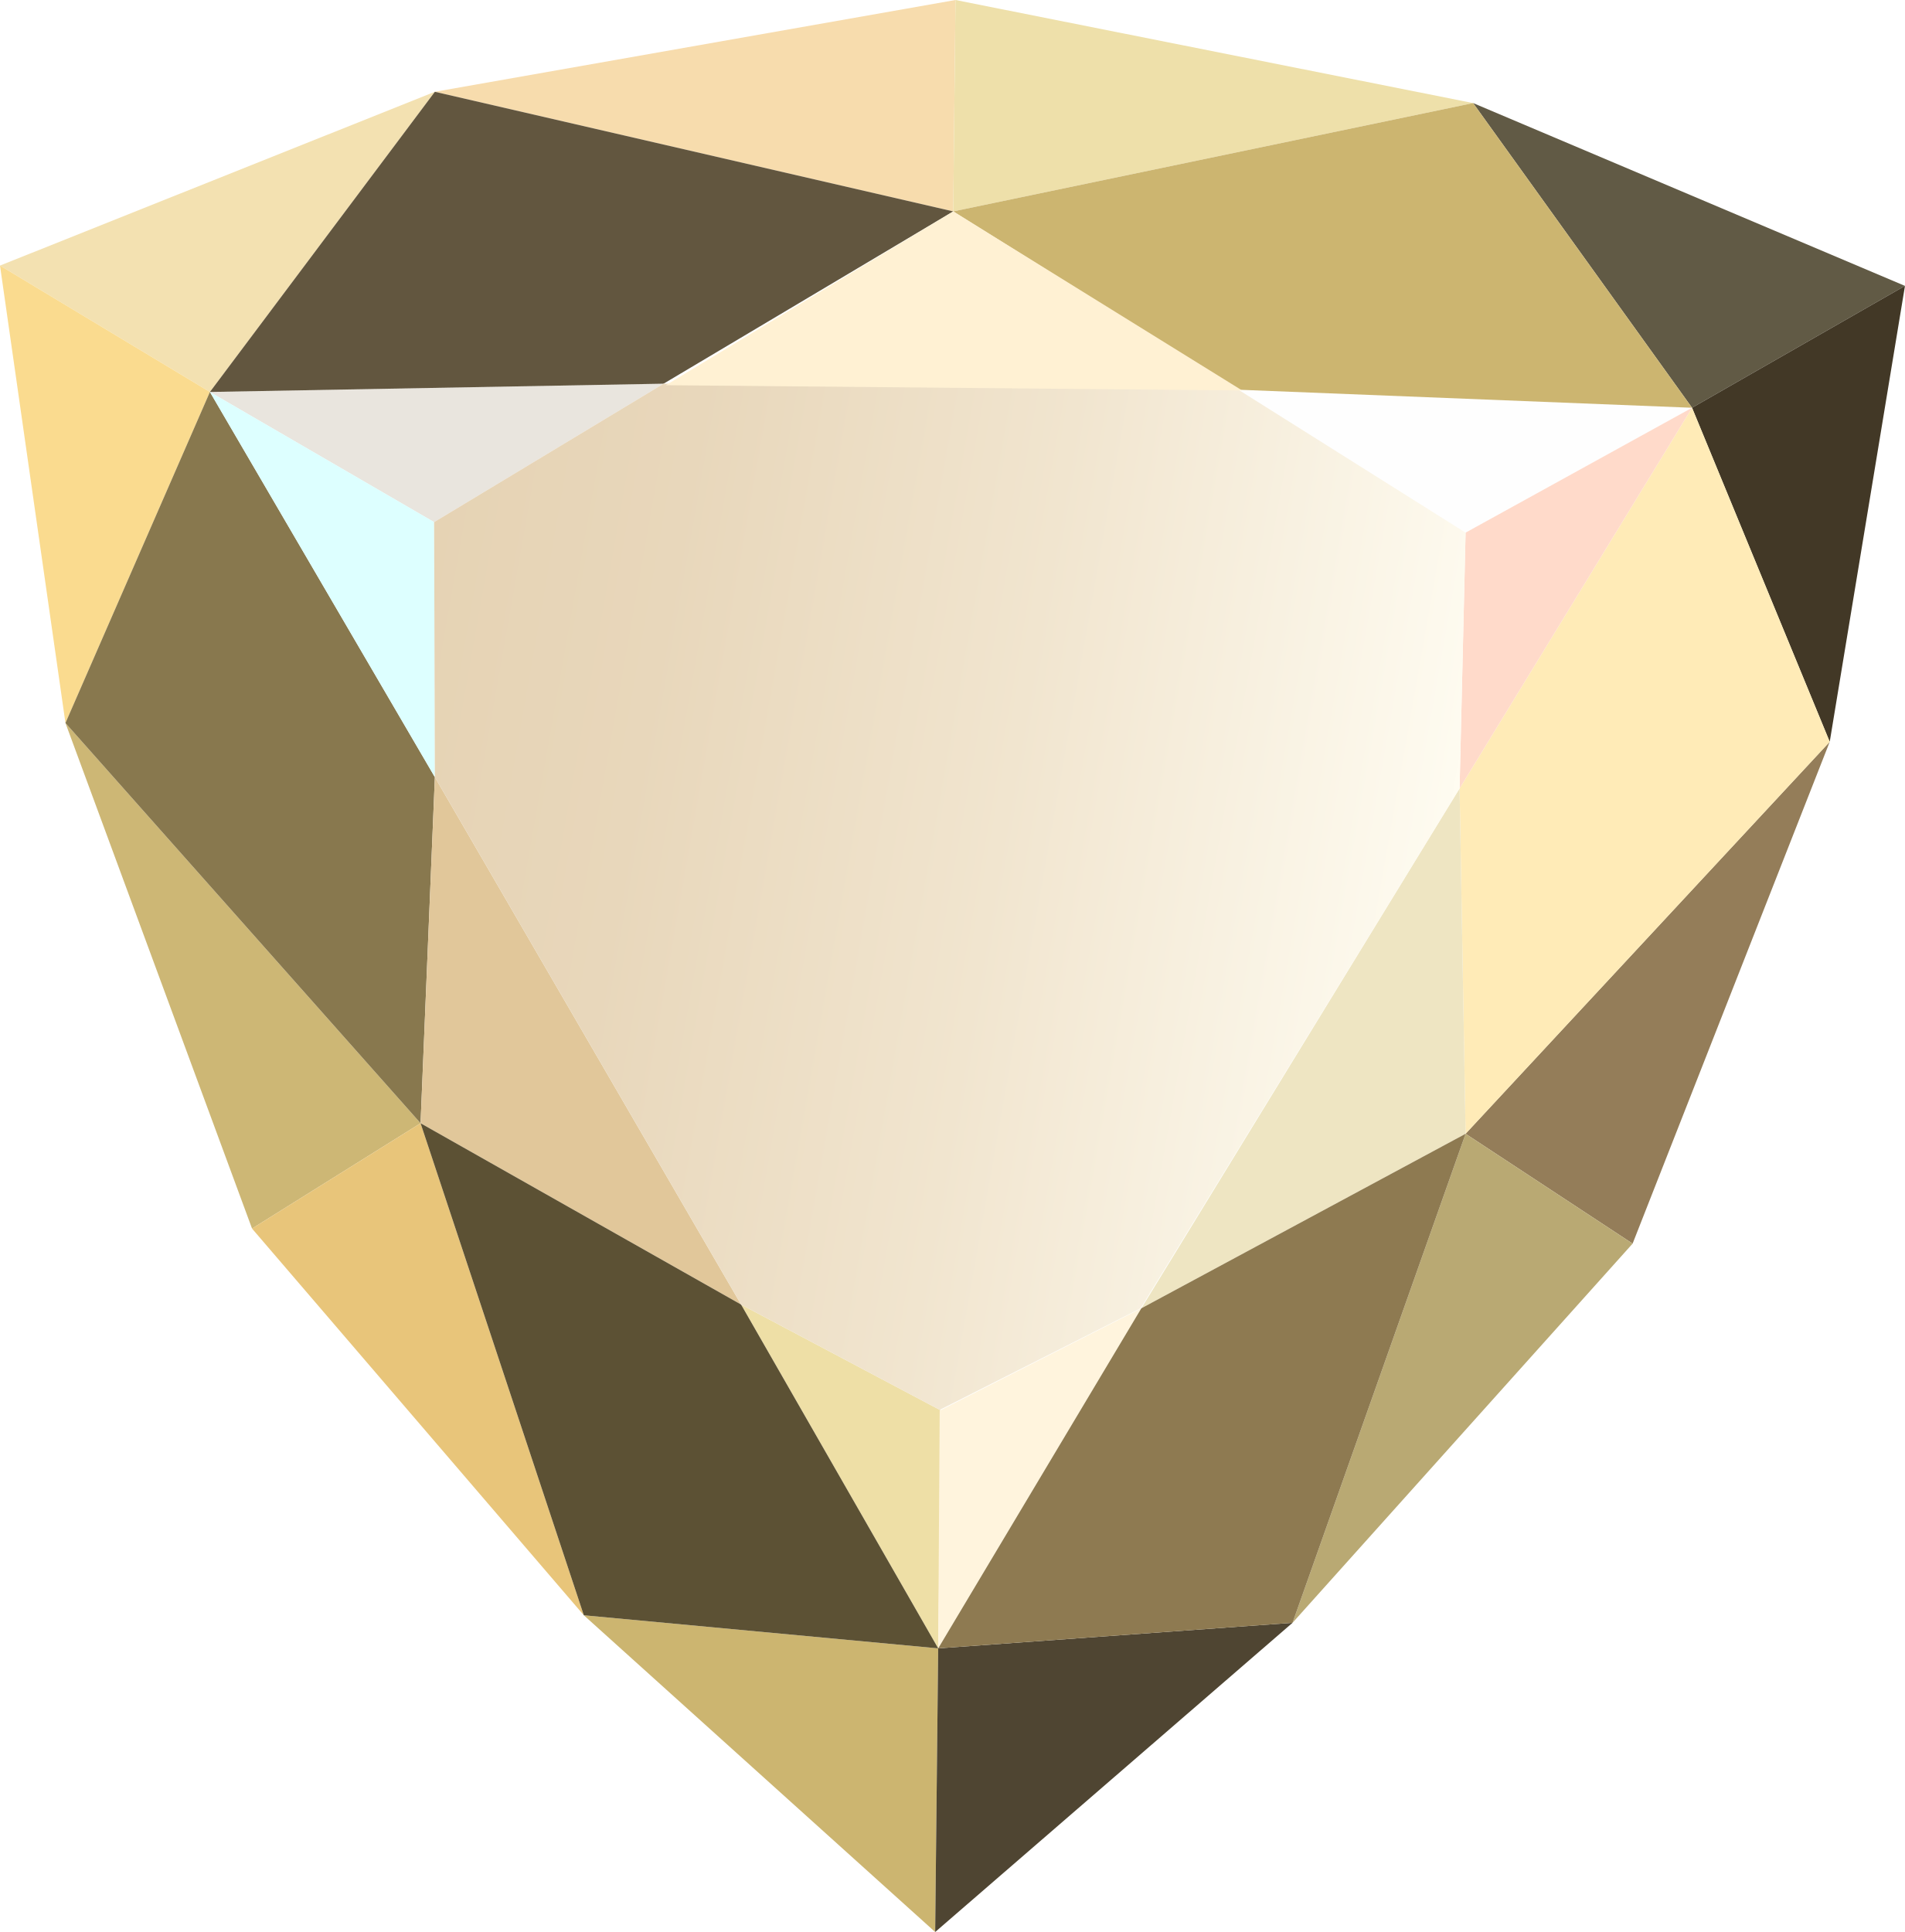
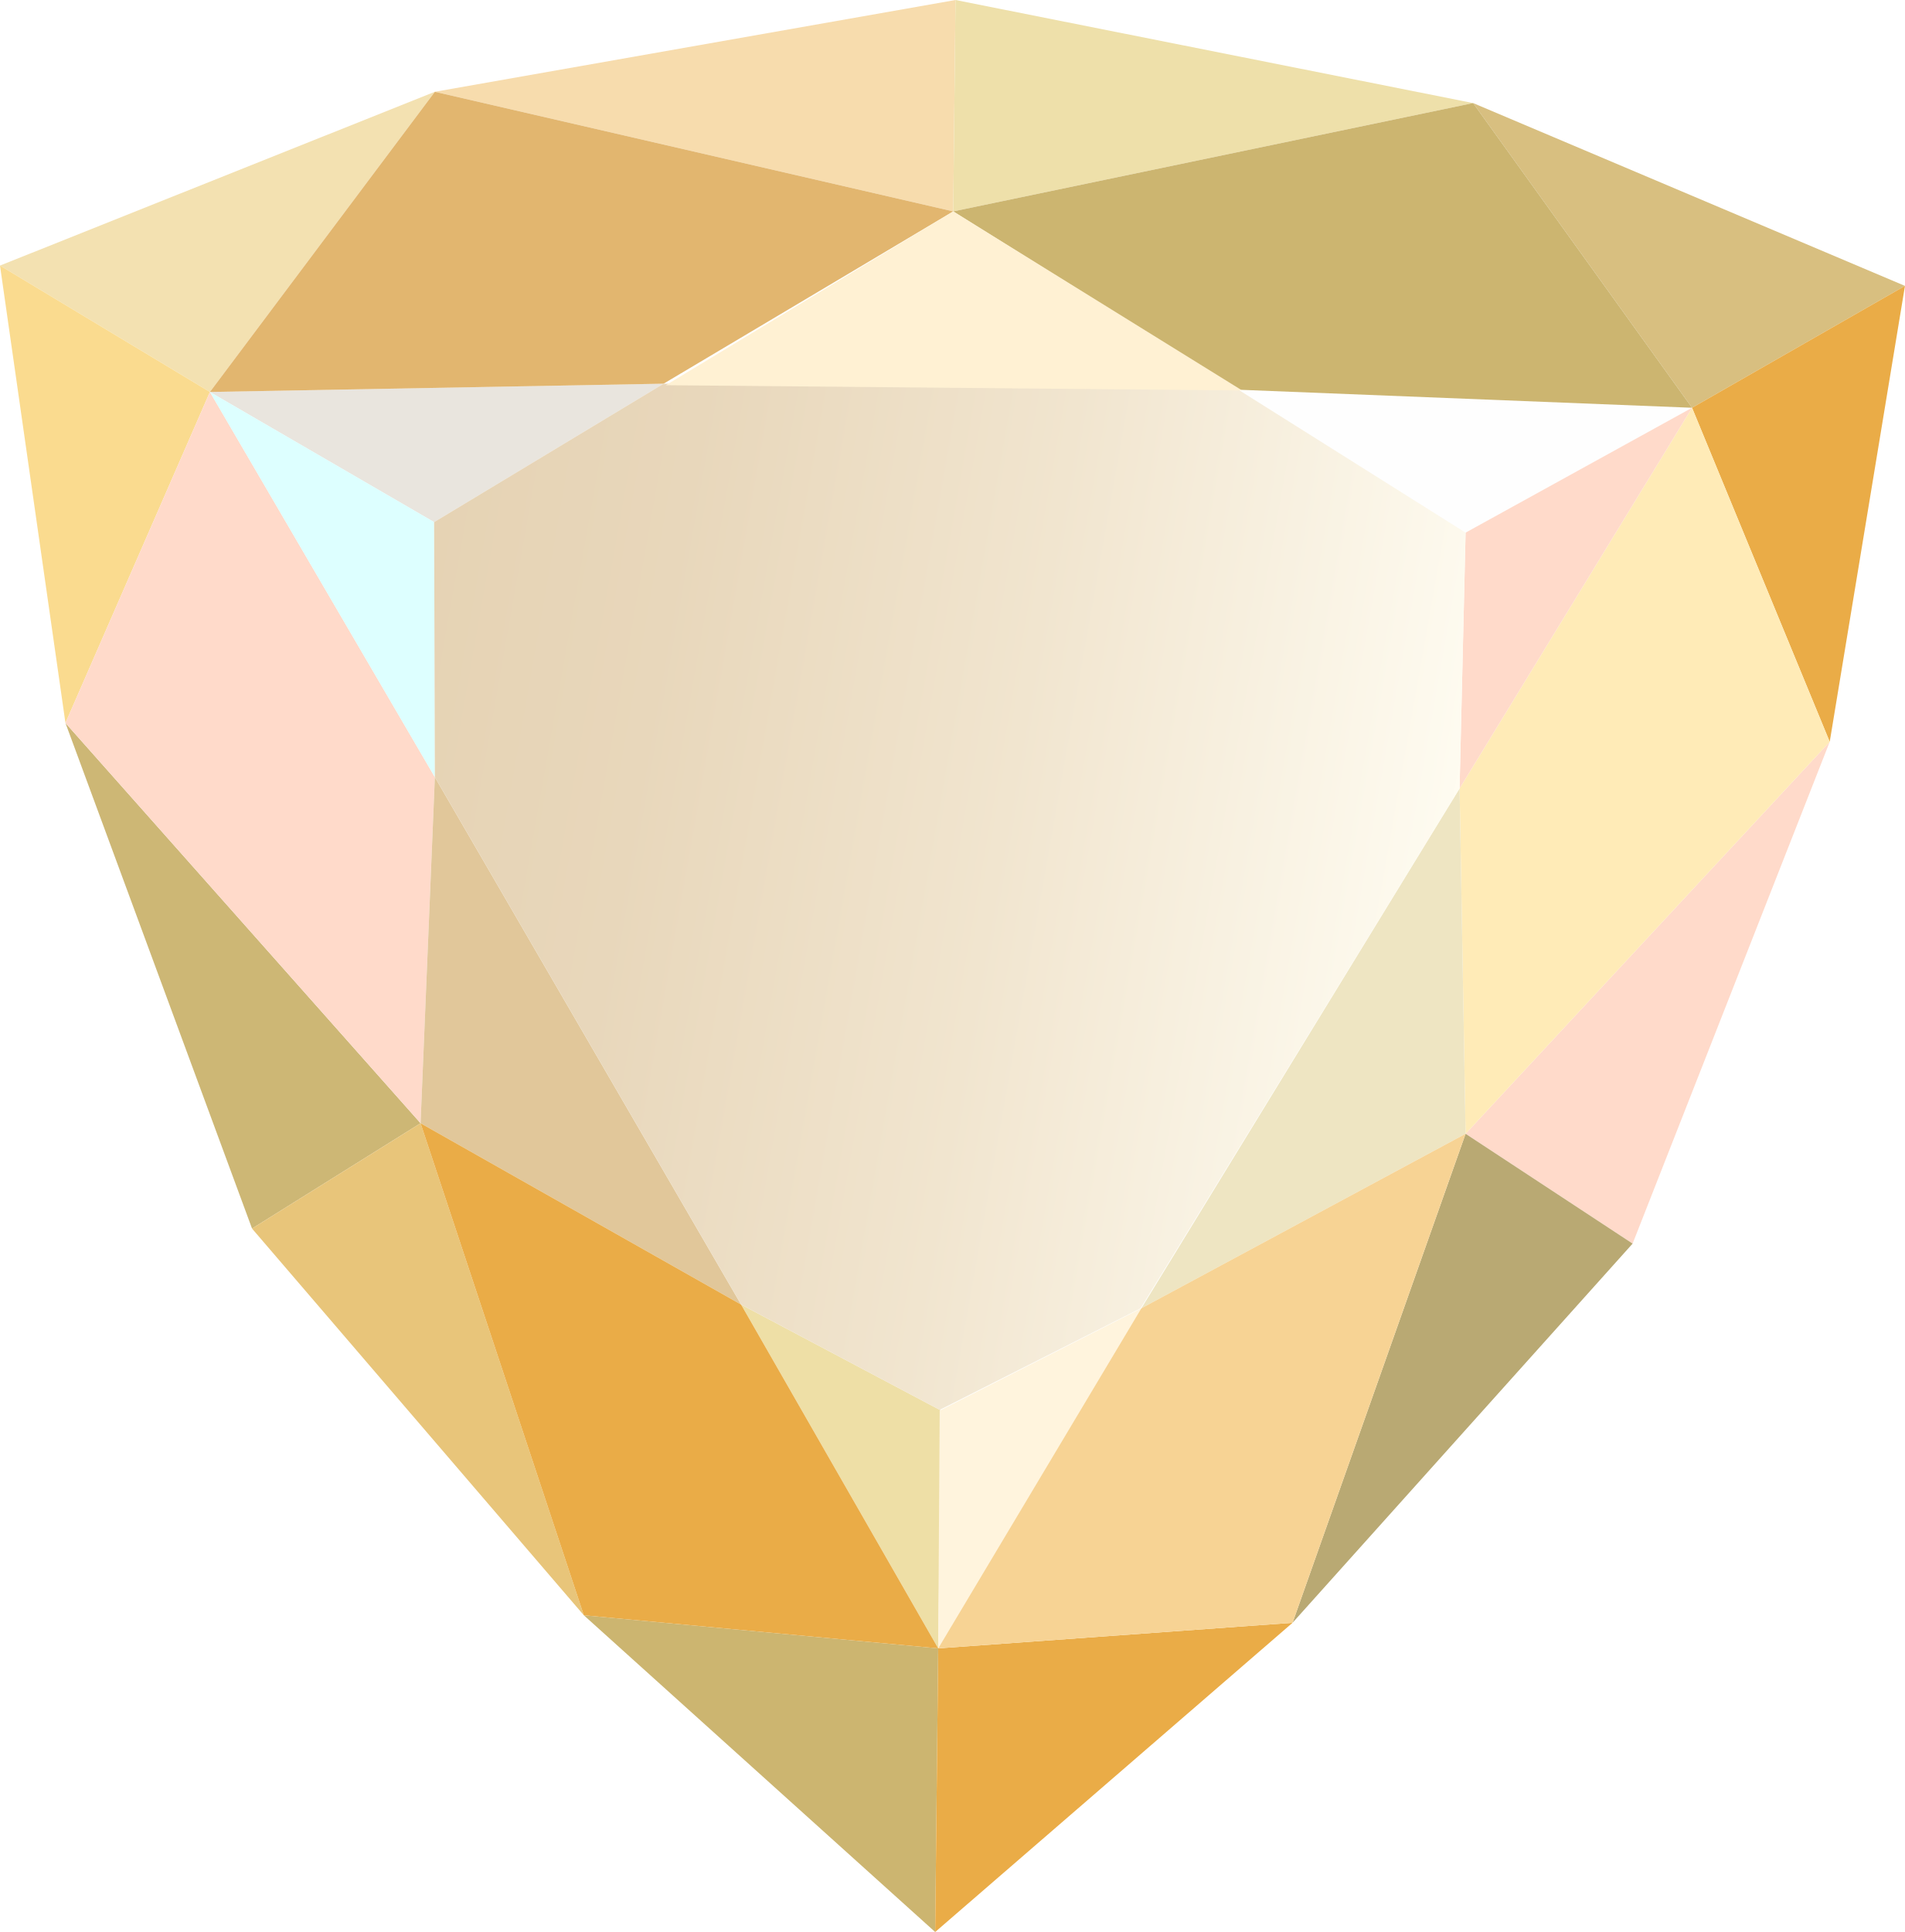
- <svg xmlns="http://www.w3.org/2000/svg" id="_图层_1" data-name="图层_1" version="1.1" viewBox="0 0 25.32 25.68">
+ <svg xmlns="http://www.w3.org/2000/svg" id="_图层_1" version="1.1" viewBox="0 0 25.32 25.68">
  <defs>
    <style>
      .st0 {
        fill: #dff;
      }

      .st1 {
-         fill: #8e7a51;
+         fill: #d8bf80;
      }

      .st2 {
        fill: #ffdaca;
      }

      .st3 {
-         fill: #4f4532;
+         fill: #e2b66f;
      }

      .st4 {
        fill: #fff1d3;
      }

      .st5 {
        fill: #b9a973;
      }

      .st6 {
        fill: #cdb775;
      }

      .st7 {
        fill: #fadb8f;
      }

      .st8 {
        fill: #e9e5de;
      }

      .st9 {
        fill: #e8c57a;
      }

      .st10 {
        fill: #eee0aa;
      }

      .st11 {
-         fill: #615a45;
+         fill: #f7d394;
      }

      .st12 {
-         fill: #88784e;
+         fill: #f7dcad;
      }

      .st13 {
-         fill: #62563f;
+         fill: url(#_未命名的渐变);
      }

      .st14 {
-         fill: #f7dcad;
+         fill: #e1c79a;
      }

      .st15 {
-         fill: #5c5134;
+         fill: #eee5c2;
      }

      .st16 {
-         fill: #e1c79a;
+         fill: #eedfa6;
      }

      .st17 {
-         fill: #eee5c2;
+         fill: #ffebb7;
      }

      .st18 {
-         fill: #423826;
+         fill: #ccb570;
      }

      .st19 {
-         fill: #eedfa6;
+         fill: #eaac47;
      }

      .st20 {
-         fill: #ffebb7;
+         fill: #f3e1b1;
      }

      .st21 {
-         fill: #ccb570;
+         fill: #fefefe;
      }

      .st22 {
-         fill: #f3e1b1;
-       }
- 
-       .st23 {
-         fill: #fefefe;
-       }
- 
-       .st24 {
-         fill: url(#linear-gradient);
-       }
- 
-       .st25 {
        fill: #fff4dd;
      }
- 
-       .st26 {
-         fill: #947d59;
-       }
    </style>
-     <linearGradient id="linear-gradient" x1="92.9" y1="152.29" x2="106.94" y2="152.29" gradientTransform="translate(-59.94 -155.75) rotate(9.98)" gradientUnits="userSpaceOnUse">
+     <linearGradient id="_未命名的渐变" data-name="未命名的渐变" x1="135.97" y1="-50.17" x2="150.01" y2="-50.17" gradientTransform="translate(-120.04 -62.65) rotate(9.98) scale(1 -1)" gradientUnits="userSpaceOnUse">
      <stop offset="0" stop-color="#e6d3b4" />
      <stop offset=".23" stop-color="#e8d7bb" />
      <stop offset=".58" stop-color="#f1e5cf" />
      <stop offset=".99" stop-color="#fefbf0" />
      <stop offset="1" stop-color="#fffcf1" />
    </linearGradient>
  </defs>
-   <polygon class="st22" points="0 3.53 5.78 1.22 2.79 5.21 0 3.53" />
+   <polygon class="st20" points="0 3.53 5.78 1.22 2.79 5.21 0 3.53" />
  <polygon class="st7" points=".87 9.61 2.79 5.21 0 3.53 .87 9.61" />
  <polygon class="st6" points="3.35 16.33 5.59 14.93 .87 9.61 3.35 16.33" />
-   <polygon class="st12" points="5.78 10.33 5.59 14.93 .87 9.61 2.79 5.21 5.78 10.33" />
-   <polygon class="st16" points="9.85 17.34 5.78 10.33 5.59 14.93 9.85 17.34" />
-   <polygon class="st19" points="12.51 18.75 9.85 17.34 12.47 21.91 12.51 18.75" />
-   <polygon class="st21" points="7.76 21.47 12.47 21.91 12.43 25.68 7.76 21.47" />
+   <polygon class="st2" points="5.78 10.33 5.59 14.93 .87 9.61 2.79 5.21 5.78 10.33" />
+   <polygon class="st14" points="9.85 17.34 5.78 10.33 5.59 14.93 9.85 17.34" />
+   <polygon class="st16" points="12.51 18.75 9.85 17.34 12.47 21.91 12.51 18.75" />
+   <polygon class="st18" points="7.76 21.47 12.47 21.91 12.43 25.68 7.76 21.47" />
  <polygon class="st9" points="5.59 14.93 7.76 21.47 3.35 16.33 5.59 14.93" />
-   <polygon class="st15" points="12.47 21.91 7.76 21.47 5.59 14.93 9.85 17.34 12.47 21.91" />
-   <polygon class="st14" points="5.78 1.22 12.7 0 12.67 2.81 5.78 1.22" />
+   <polygon class="st19" points="12.47 21.91 7.76 21.47 5.59 14.93 9.85 17.34 12.47 21.91" />
+   <polygon class="st12" points="5.78 1.22 12.7 0 12.67 2.81 5.78 1.22" />
  <polygon class="st8" points="5.77 6.94 8.82 5.1 2.79 5.21 5.77 6.94" />
  <polygon class="st0" points="5.78 10.33 5.77 6.94 2.79 5.21 5.78 10.33" />
-   <polygon class="st13" points="5.78 1.22 12.67 2.81 8.82 5.1 2.79 5.21 5.78 1.22" />
-   <polygon class="st11" points="25.32 3.8 19.58 1.37 22.49 5.42 25.32 3.8" />
-   <polygon class="st18" points="24.32 9.86 22.49 5.42 25.32 3.8 24.32 9.86" />
-   <polygon class="st26" points="21.7 16.53 19.48 15.07 24.32 9.86 21.7 16.53" />
-   <polygon class="st20" points="19.4 10.48 19.48 15.07 24.32 9.86 22.49 5.42 19.4 10.48" />
-   <polygon class="st17" points="15.17 17.39 19.4 10.48 19.48 15.07 15.17 17.39" />
-   <polygon class="st25" points="12.49 18.75 15.17 17.39 12.47 21.91 12.49 18.75" />
-   <polygon class="st3" points="17.18 21.57 12.47 21.91 12.43 25.68 17.18 21.57" />
+   <polygon class="st3" points="5.78 1.22 12.67 2.81 8.82 5.1 2.79 5.21 5.78 1.22" />
+   <polygon class="st1" points="25.32 3.8 19.58 1.37 22.49 5.42 25.32 3.8" />
+   <polygon class="st19" points="24.32 9.86 22.49 5.42 25.32 3.8 24.32 9.86" />
+   <polygon class="st2" points="21.7 16.53 19.48 15.07 24.32 9.86 21.7 16.53" />
+   <polygon class="st17" points="19.4 10.48 19.48 15.07 24.32 9.86 22.49 5.42 19.4 10.48" />
+   <polygon class="st15" points="15.17 17.39 19.4 10.48 19.48 15.07 15.17 17.39" />
+   <polygon class="st22" points="12.49 18.75 15.17 17.39 12.47 21.91 12.49 18.75" />
+   <polygon class="st19" points="17.18 21.57 12.47 21.91 12.43 25.68 17.18 21.57" />
  <polygon class="st5" points="19.48 15.07 17.18 21.57 21.7 16.53 19.48 15.07" />
-   <polygon class="st1" points="12.47 21.91 17.18 21.57 19.48 15.07 15.17 17.39 12.47 21.91" />
+   <polygon class="st11" points="12.47 21.91 17.18 21.57 19.48 15.07 15.17 17.39 12.47 21.91" />
  <polygon class="st10" points="19.58 1.37 12.7 0 12.67 2.81 19.58 1.37" />
-   <polygon class="st23" points="19.48 7.08 16.46 5.18 22.49 5.42 19.48 7.08" />
+   <polygon class="st21" points="19.48 7.08 16.46 5.18 22.49 5.42 19.48 7.08" />
  <polygon class="st2" points="19.4 10.48 19.48 7.08 22.49 5.42 19.4 10.48" />
-   <polygon class="st21" points="19.58 1.37 12.67 2.81 16.46 5.18 22.49 5.42 19.58 1.37" />
-   <polygon class="st24" points="16.46 5.18 8.82 5.1 5.77 6.94 5.78 10.33 9.85 17.34 12.49 18.74 15.16 17.39 19.4 10.48 19.48 7.08 16.46 5.18" />
+   <polygon class="st18" points="19.58 1.37 12.67 2.81 16.46 5.18 22.49 5.42 19.58 1.37" />
+   <polygon class="st13" points="16.46 5.18 8.82 5.1 5.77 6.94 5.78 10.33 9.85 17.34 12.49 18.74 15.16 17.39 19.4 10.48 19.48 7.08 16.46 5.18" />
  <polygon class="st4" points="8.85 5.12 12.67 2.81 16.51 5.19 8.85 5.12" />
</svg>
